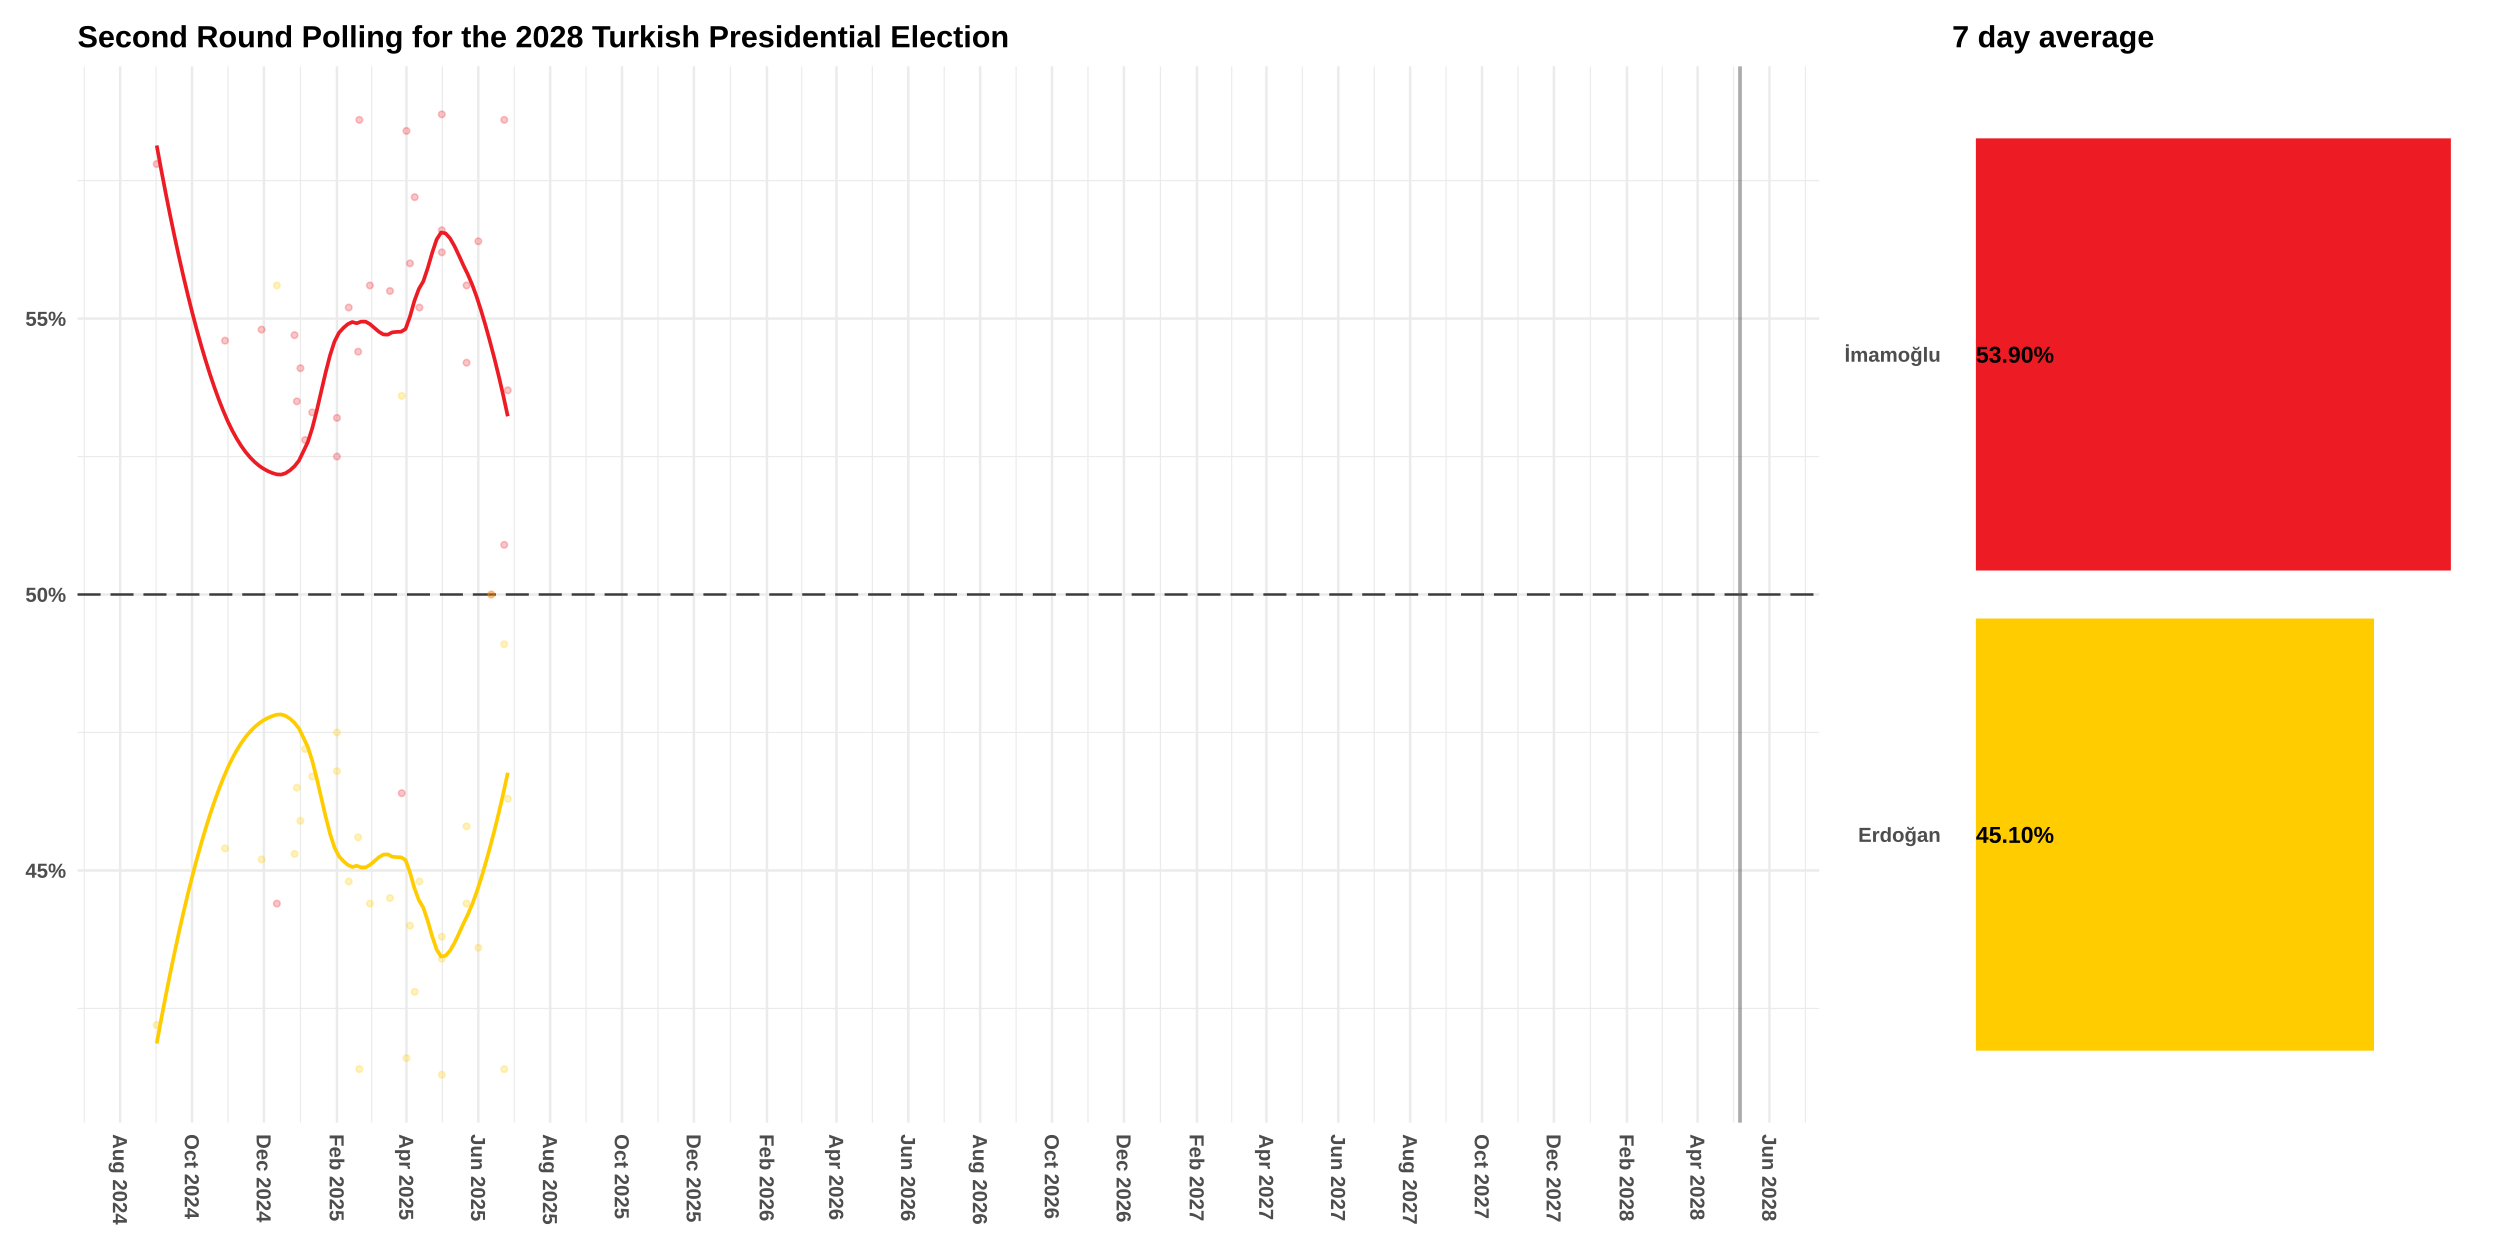
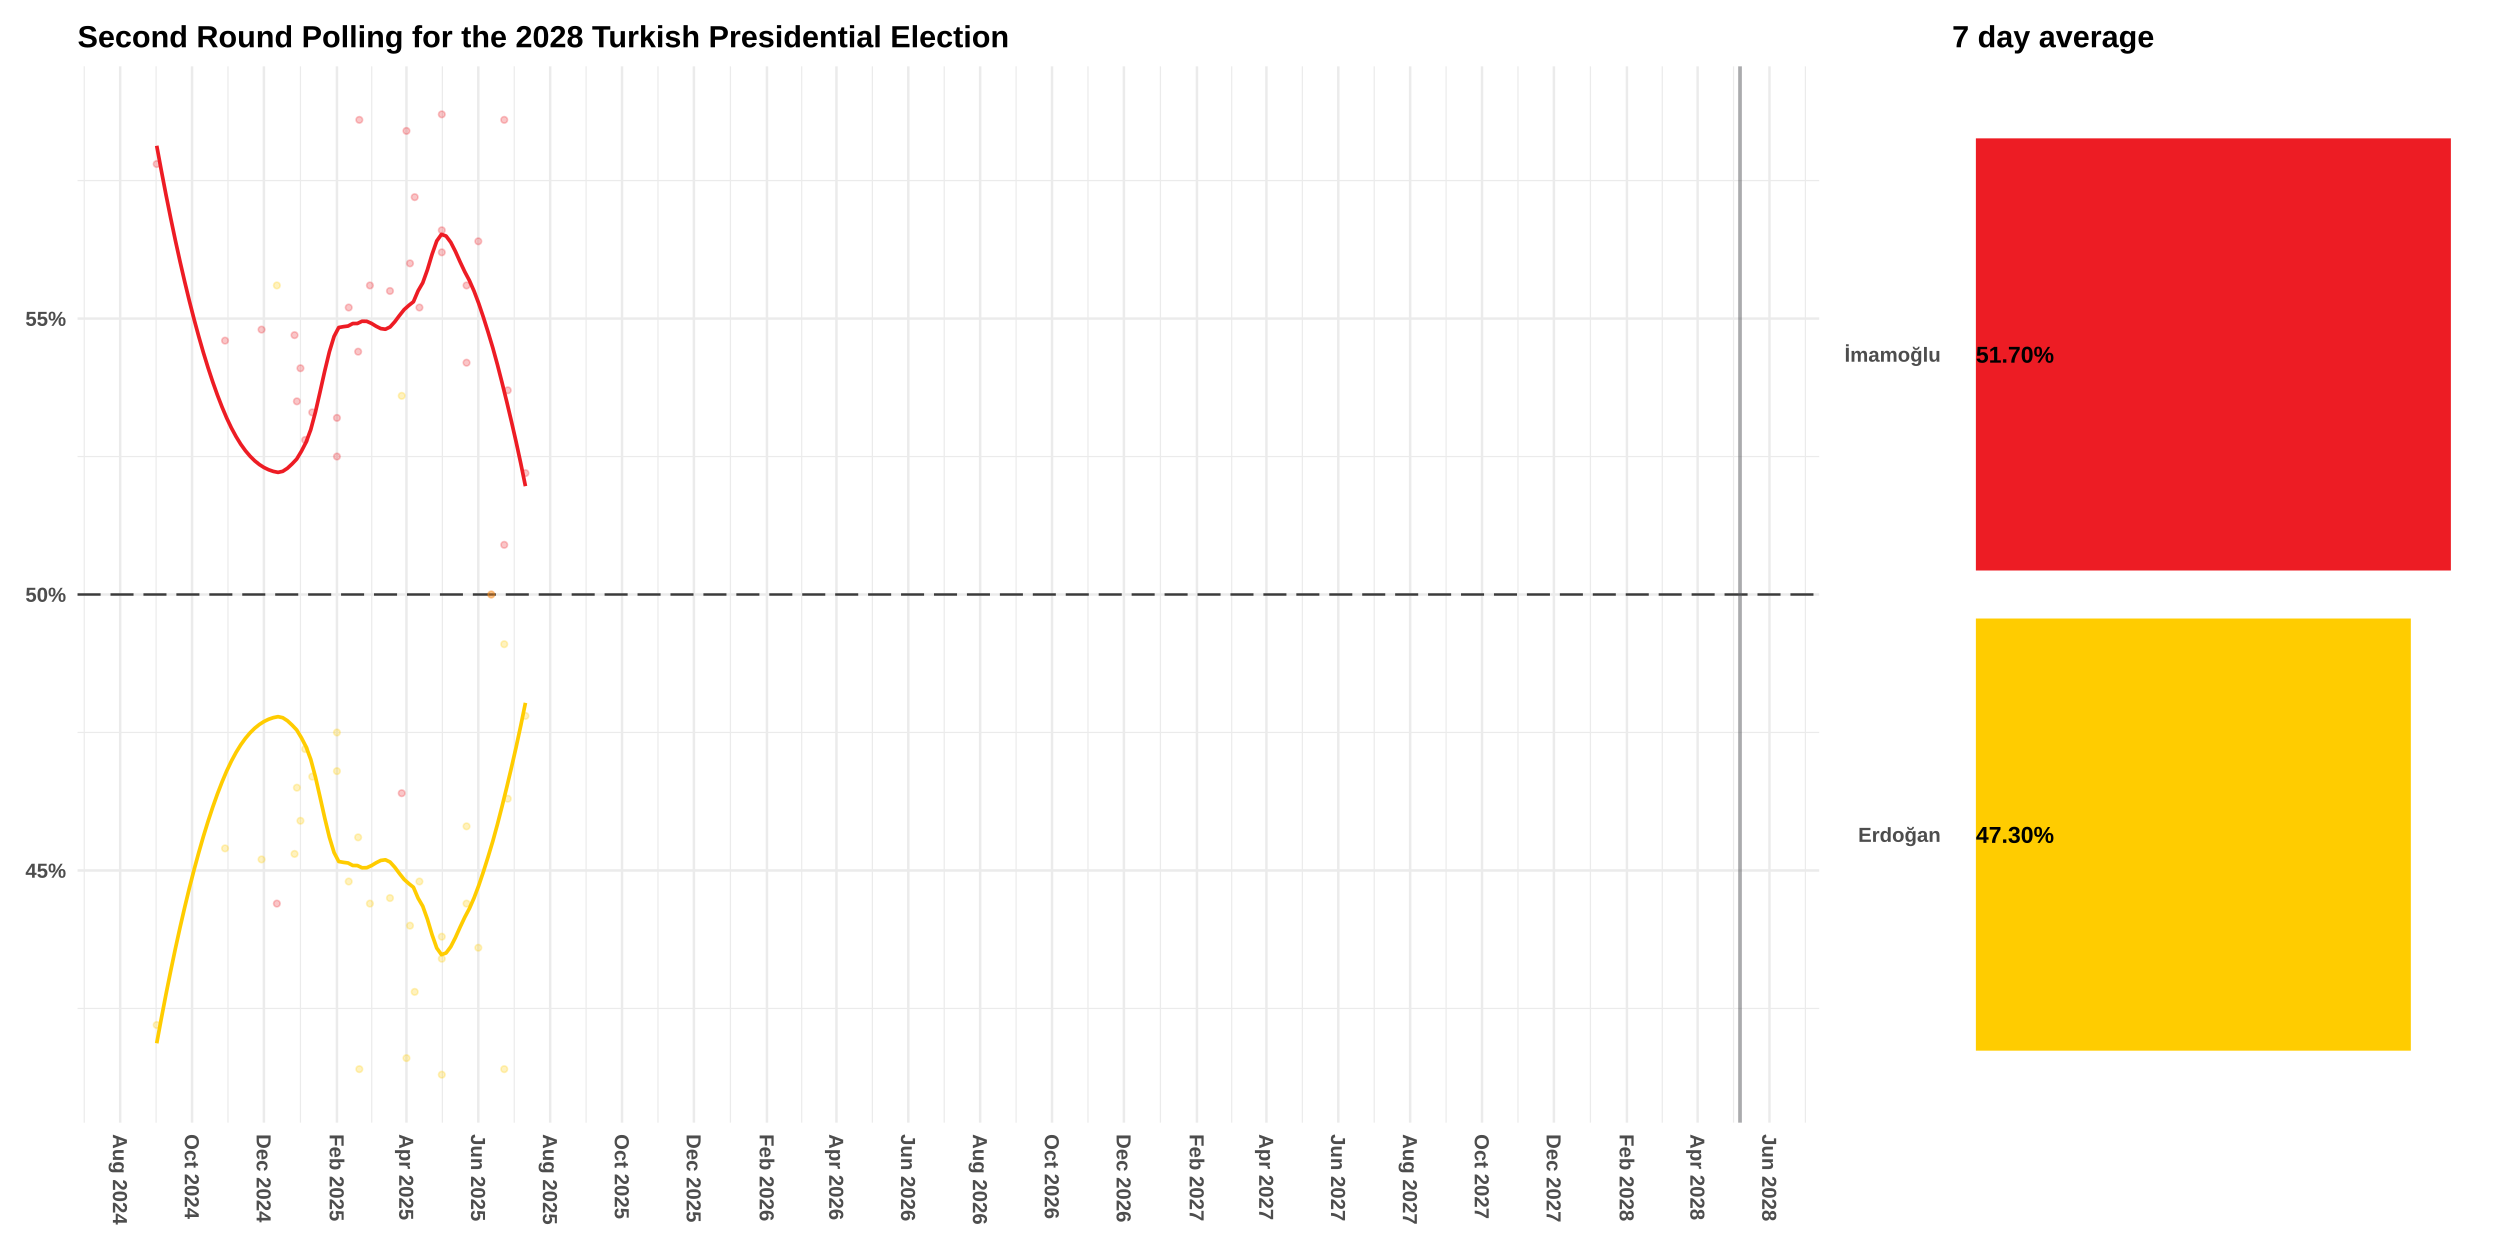
<svg xmlns="http://www.w3.org/2000/svg" width="1080.00pt" height="540.00pt" viewBox="0 0 1080.00 540.00">
  <g class="svglite">
    <defs>
      <style type="text/css">
    line, polyline, polygon, path, rect, circle {
      fill: none;
      stroke: #000000;
      stroke-linecap: round;
      stroke-linejoin: round;
      stroke-miterlimit: 10.00;
    }
    text {
      white-space: pre;
    }
    g.glyphgroup path {
      fill: inherit;
      stroke: none;
    }
  </style>
    </defs>
    <rect width="100%" height="100%" style="stroke: none; fill: #FFFFFF;" />
    <defs>
      <clipPath id="cpMC4wMHwxMDgwLjAwfDAuMDB8NTQwLjAw">
        <rect x="0.00" y="0.00" width="1080.00" height="540.00" />
      </clipPath>
    </defs>
    <g clip-path="url(#cpMC4wMHwxMDgwLjAwfDAuMDB8NTQwLjAw)">
      <rect x="0" y="0.00" width="1080.00" height="540.00" style="stroke-width: 1.07; stroke: #FFFFFF; fill: #FFFFFF;" />
    </g>
    <defs>
      <clipPath id="cpMzMuNTB8MTA2OS4wNHwyOC42Nnw0ODUuMDA=">
        <rect x="33.50" y="28.66" width="1035.54" height="456.34" />
      </clipPath>
    </defs>
    <g clip-path="url(#cpMzMuNTB8MTA2OS4wNHwyOC42Nnw0ODUuMDA=)">
</g>
    <g clip-path="url(#cpMC4wMHwxMDgwLjAwfDAuMDB8NTQwLjAw)">
</g>
    <defs>
      <clipPath id="cpNS40OHw3OTEuMzd8NS40OHw1MzQuNTI=">
        <rect x="5.48" y="5.48" width="785.89" height="529.04" />
      </clipPath>
    </defs>
    <g clip-path="url(#cpNS40OHw3OTEuMzd8NS40OHw1MzQuNTI=)">
      <rect x="5.48" y="5.48" width="785.89" height="529.04" style="stroke-width: 1.07; stroke: #FFFFFF; fill: #FFFFFF;" />
    </g>
    <g clip-path="url(#cpMC4wMHwxMDgwLjAwfDAuMDB8NTQwLjAw)">
</g>
    <defs>
      <clipPath id="cpNzkxLjM3fDEwNzQuNTJ8NS40OHw1MzQuNTI=">
        <rect x="791.37" y="5.48" width="283.15" height="529.04" />
      </clipPath>
    </defs>
    <g clip-path="url(#cpNzkxLjM3fDEwNzQuNTJ8NS40OHw1MzQuNTI=)">
      <rect x="791.37" y="5.48" width="283.15" height="529.04" style="stroke-width: 1.07; stroke: #FFFFFF; fill: #FFFFFF;" />
    </g>
    <g clip-path="url(#cpMC4wMHwxMDgwLjAwfDAuMDB8NTQwLjAw)">
</g>
    <defs>
      <clipPath id="cpMzMuNTB8Nzg1Ljg5fDI4LjY2fDQ4NS4wMA==">
        <rect x="33.50" y="28.66" width="752.39" height="456.34" />
      </clipPath>
    </defs>
    <g clip-path="url(#cpMzMuNTB8Nzg1Ljg5fDI4LjY2fDQ4NS4wMA==)">
      <rect x="33.50" y="28.66" width="752.39" height="456.34" style="stroke-width: 1.07; stroke: #FFFFFF; fill: #FFFFFF;" />
      <polyline points="33.50,435.65 785.89,435.65 " style="stroke-width: 0.53; stroke: #EBEBEB; stroke-linecap: butt;" />
      <polyline points="33.50,316.43 785.89,316.43 " style="stroke-width: 0.53; stroke: #EBEBEB; stroke-linecap: butt;" />
      <polyline points="33.50,197.22 785.89,197.22 " style="stroke-width: 0.53; stroke: #EBEBEB; stroke-linecap: butt;" />
      <polyline points="33.50,78.01 785.89,78.01 " style="stroke-width: 0.53; stroke: #EBEBEB; stroke-linecap: butt;" />
      <polyline points="36.40,485.00 36.40,28.66 " style="stroke-width: 0.53; stroke: #EBEBEB; stroke-linecap: butt;" />
      <polyline points="67.44,485.00 67.44,28.66 " style="stroke-width: 0.53; stroke: #EBEBEB; stroke-linecap: butt;" />
      <polyline points="98.49,485.00 98.49,28.66 " style="stroke-width: 0.53; stroke: #EBEBEB; stroke-linecap: butt;" />
      <polyline points="129.79,485.00 129.79,28.66 " style="stroke-width: 0.53; stroke: #EBEBEB; stroke-linecap: butt;" />
      <polyline points="160.58,485.00 160.58,28.66 " style="stroke-width: 0.53; stroke: #EBEBEB; stroke-linecap: butt;" />
      <polyline points="191.11,485.00 191.11,28.66 " style="stroke-width: 0.53; stroke: #EBEBEB; stroke-linecap: butt;" />
      <polyline points="222.16,485.00 222.16,28.66 " style="stroke-width: 0.53; stroke: #EBEBEB; stroke-linecap: butt;" />
      <polyline points="253.20,485.00 253.20,28.66 " style="stroke-width: 0.53; stroke: #EBEBEB; stroke-linecap: butt;" />
      <polyline points="284.24,485.00 284.24,28.66 " style="stroke-width: 0.53; stroke: #EBEBEB; stroke-linecap: butt;" />
      <polyline points="315.54,485.00 315.54,28.66 " style="stroke-width: 0.53; stroke: #EBEBEB; stroke-linecap: butt;" />
      <polyline points="346.33,485.00 346.33,28.66 " style="stroke-width: 0.53; stroke: #EBEBEB; stroke-linecap: butt;" />
      <polyline points="376.87,485.00 376.87,28.66 " style="stroke-width: 0.53; stroke: #EBEBEB; stroke-linecap: butt;" />
      <polyline points="407.91,485.00 407.91,28.66 " style="stroke-width: 0.53; stroke: #EBEBEB; stroke-linecap: butt;" />
      <polyline points="438.96,485.00 438.96,28.66 " style="stroke-width: 0.53; stroke: #EBEBEB; stroke-linecap: butt;" />
      <polyline points="470.00,485.00 470.00,28.66 " style="stroke-width: 0.53; stroke: #EBEBEB; stroke-linecap: butt;" />
      <polyline points="501.30,485.00 501.30,28.66 " style="stroke-width: 0.53; stroke: #EBEBEB; stroke-linecap: butt;" />
      <polyline points="532.09,485.00 532.09,28.66 " style="stroke-width: 0.53; stroke: #EBEBEB; stroke-linecap: butt;" />
      <polyline points="562.62,485.00 562.62,28.66 " style="stroke-width: 0.53; stroke: #EBEBEB; stroke-linecap: butt;" />
      <polyline points="593.67,485.00 593.67,28.66 " style="stroke-width: 0.53; stroke: #EBEBEB; stroke-linecap: butt;" />
      <polyline points="624.71,485.00 624.71,28.66 " style="stroke-width: 0.53; stroke: #EBEBEB; stroke-linecap: butt;" />
      <polyline points="655.76,485.00 655.76,28.66 " style="stroke-width: 0.53; stroke: #EBEBEB; stroke-linecap: butt;" />
      <polyline points="687.06,485.00 687.06,28.66 " style="stroke-width: 0.53; stroke: #EBEBEB; stroke-linecap: butt;" />
      <polyline points="718.10,485.00 718.10,28.66 " style="stroke-width: 0.53; stroke: #EBEBEB; stroke-linecap: butt;" />
      <polyline points="748.89,485.00 748.89,28.66 " style="stroke-width: 0.53; stroke: #EBEBEB; stroke-linecap: butt;" />
      <polyline points="779.93,485.00 779.93,28.66 " style="stroke-width: 0.53; stroke: #EBEBEB; stroke-linecap: butt;" />
      <polyline points="33.50,376.04 785.89,376.04 " style="stroke-width: 1.07; stroke: #EBEBEB; stroke-linecap: butt;" />
      <polyline points="33.50,256.83 785.89,256.83 " style="stroke-width: 1.07; stroke: #EBEBEB; stroke-linecap: butt;" />
      <polyline points="33.50,137.62 785.89,137.62 " style="stroke-width: 1.07; stroke: #EBEBEB; stroke-linecap: butt;" />
      <polyline points="51.92,485.00 51.92,28.66 " style="stroke-width: 1.07; stroke: #EBEBEB; stroke-linecap: butt;" />
      <polyline points="82.97,485.00 82.97,28.66 " style="stroke-width: 1.07; stroke: #EBEBEB; stroke-linecap: butt;" />
      <polyline points="114.01,485.00 114.01,28.66 " style="stroke-width: 1.07; stroke: #EBEBEB; stroke-linecap: butt;" />
      <polyline points="145.56,485.00 145.56,28.66 " style="stroke-width: 1.07; stroke: #EBEBEB; stroke-linecap: butt;" />
      <polyline points="175.59,485.00 175.59,28.66 " style="stroke-width: 1.07; stroke: #EBEBEB; stroke-linecap: butt;" />
      <polyline points="206.63,485.00 206.63,28.66 " style="stroke-width: 1.07; stroke: #EBEBEB; stroke-linecap: butt;" />
      <polyline points="237.68,485.00 237.68,28.66 " style="stroke-width: 1.07; stroke: #EBEBEB; stroke-linecap: butt;" />
      <polyline points="268.72,485.00 268.72,28.66 " style="stroke-width: 1.07; stroke: #EBEBEB; stroke-linecap: butt;" />
      <polyline points="299.77,485.00 299.77,28.66 " style="stroke-width: 1.07; stroke: #EBEBEB; stroke-linecap: butt;" />
      <polyline points="331.32,485.00 331.32,28.66 " style="stroke-width: 1.07; stroke: #EBEBEB; stroke-linecap: butt;" />
      <polyline points="361.35,485.00 361.35,28.66 " style="stroke-width: 1.07; stroke: #EBEBEB; stroke-linecap: butt;" />
      <polyline points="392.39,485.00 392.39,28.66 " style="stroke-width: 1.07; stroke: #EBEBEB; stroke-linecap: butt;" />
      <polyline points="423.43,485.00 423.43,28.66 " style="stroke-width: 1.07; stroke: #EBEBEB; stroke-linecap: butt;" />
      <polyline points="454.48,485.00 454.48,28.66 " style="stroke-width: 1.07; stroke: #EBEBEB; stroke-linecap: butt;" />
      <polyline points="485.52,485.00 485.52,28.66 " style="stroke-width: 1.07; stroke: #EBEBEB; stroke-linecap: butt;" />
      <polyline points="517.08,485.00 517.08,28.66 " style="stroke-width: 1.07; stroke: #EBEBEB; stroke-linecap: butt;" />
      <polyline points="547.10,485.00 547.10,28.66 " style="stroke-width: 1.07; stroke: #EBEBEB; stroke-linecap: butt;" />
      <polyline points="578.15,485.00 578.15,28.66 " style="stroke-width: 1.07; stroke: #EBEBEB; stroke-linecap: butt;" />
      <polyline points="609.19,485.00 609.19,28.66 " style="stroke-width: 1.07; stroke: #EBEBEB; stroke-linecap: butt;" />
      <polyline points="640.23,485.00 640.23,28.66 " style="stroke-width: 1.07; stroke: #EBEBEB; stroke-linecap: butt;" />
      <polyline points="671.28,485.00 671.28,28.66 " style="stroke-width: 1.07; stroke: #EBEBEB; stroke-linecap: butt;" />
      <polyline points="702.83,485.00 702.83,28.66 " style="stroke-width: 1.07; stroke: #EBEBEB; stroke-linecap: butt;" />
      <polyline points="733.37,485.00 733.37,28.66 " style="stroke-width: 1.07; stroke: #EBEBEB; stroke-linecap: butt;" />
      <polyline points="764.41,485.00 764.41,28.66 " style="stroke-width: 1.07; stroke: #EBEBEB; stroke-linecap: butt;" />
      <line x1="33.50" y1="256.83" x2="785.89" y2="256.83" style="stroke-width: 1.07; stroke: #000000; stroke-opacity: 0.75; stroke-dasharray: 9.96,4.27; stroke-linecap: butt;" />
+       <circle cx="226.99" cy="204.38" r="1.42" style="stroke-width: 0.71; stroke: #ED1C24; stroke-opacity: 0.25; fill: #ED1C24; fill-opacity: 0.25;" />
      <circle cx="219.36" cy="168.61" r="1.42" style="stroke-width: 0.71; stroke: #ED1C24; stroke-opacity: 0.25; fill: #ED1C24; fill-opacity: 0.25;" />
      <circle cx="217.83" cy="51.78" r="1.42" style="stroke-width: 0.71; stroke: #ED1C24; stroke-opacity: 0.25; fill: #ED1C24; fill-opacity: 0.25;" />
      <circle cx="217.83" cy="235.37" r="1.42" style="stroke-width: 0.71; stroke: #ED1C24; stroke-opacity: 0.25; fill: #ED1C24; fill-opacity: 0.25;" />
      <circle cx="212.23" cy="256.83" r="1.42" style="stroke-width: 0.71; stroke: #ED1C24; stroke-opacity: 0.25; fill: #ED1C24; fill-opacity: 0.25;" />
      <circle cx="206.63" cy="104.24" r="1.42" style="stroke-width: 0.71; stroke: #ED1C24; stroke-opacity: 0.25; fill: #ED1C24; fill-opacity: 0.25;" />
      <circle cx="201.55" cy="123.31" r="1.42" style="stroke-width: 0.71; stroke: #ED1C24; stroke-opacity: 0.25; fill: #ED1C24; fill-opacity: 0.25;" />
      <circle cx="201.55" cy="156.69" r="1.42" style="stroke-width: 0.71; stroke: #ED1C24; stroke-opacity: 0.25; fill: #ED1C24; fill-opacity: 0.25;" />
      <circle cx="190.86" cy="49.40" r="1.42" style="stroke-width: 0.71; stroke: #ED1C24; stroke-opacity: 0.25; fill: #ED1C24; fill-opacity: 0.25;" />
      <circle cx="190.86" cy="109.01" r="1.42" style="stroke-width: 0.71; stroke: #ED1C24; stroke-opacity: 0.25; fill: #ED1C24; fill-opacity: 0.25;" />
      <circle cx="190.86" cy="99.47" r="1.42" style="stroke-width: 0.71; stroke: #ED1C24; stroke-opacity: 0.25; fill: #ED1C24; fill-opacity: 0.25;" />
      <circle cx="181.19" cy="132.85" r="1.42" style="stroke-width: 0.71; stroke: #ED1C24; stroke-opacity: 0.25; fill: #ED1C24; fill-opacity: 0.25;" />
      <circle cx="179.15" cy="85.16" r="1.42" style="stroke-width: 0.71; stroke: #ED1C24; stroke-opacity: 0.25; fill: #ED1C24; fill-opacity: 0.25;" />
      <circle cx="177.12" cy="113.77" r="1.42" style="stroke-width: 0.71; stroke: #ED1C24; stroke-opacity: 0.25; fill: #ED1C24; fill-opacity: 0.25;" />
      <circle cx="175.59" cy="56.55" r="1.42" style="stroke-width: 0.71; stroke: #ED1C24; stroke-opacity: 0.25; fill: #ED1C24; fill-opacity: 0.25;" />
      <circle cx="173.55" cy="342.66" r="1.42" style="stroke-width: 0.71; stroke: #ED1C24; stroke-opacity: 0.25; fill: #ED1C24; fill-opacity: 0.25;" />
      <circle cx="168.47" cy="125.70" r="1.42" style="stroke-width: 0.71; stroke: #ED1C24; stroke-opacity: 0.25; fill: #ED1C24; fill-opacity: 0.25;" />
      <circle cx="159.81" cy="123.31" r="1.42" style="stroke-width: 0.71; stroke: #ED1C24; stroke-opacity: 0.25; fill: #ED1C24; fill-opacity: 0.25;" />
      <circle cx="155.23" cy="51.78" r="1.42" style="stroke-width: 0.71; stroke: #ED1C24; stroke-opacity: 0.25; fill: #ED1C24; fill-opacity: 0.25;" />
      <circle cx="154.72" cy="151.92" r="1.42" style="stroke-width: 0.71; stroke: #ED1C24; stroke-opacity: 0.25; fill: #ED1C24; fill-opacity: 0.25;" />
      <circle cx="150.65" cy="132.85" r="1.42" style="stroke-width: 0.71; stroke: #ED1C24; stroke-opacity: 0.25; fill: #ED1C24; fill-opacity: 0.25;" />
      <circle cx="145.56" cy="197.22" r="1.42" style="stroke-width: 0.71; stroke: #ED1C24; stroke-opacity: 0.25; fill: #ED1C24; fill-opacity: 0.25;" />
      <circle cx="145.56" cy="180.53" r="1.42" style="stroke-width: 0.71; stroke: #ED1C24; stroke-opacity: 0.25; fill: #ED1C24; fill-opacity: 0.25;" />
      <circle cx="134.88" cy="178.15" r="1.42" style="stroke-width: 0.71; stroke: #ED1C24; stroke-opacity: 0.25; fill: #ED1C24; fill-opacity: 0.25;" />
      <circle cx="131.82" cy="190.07" r="1.42" style="stroke-width: 0.71; stroke: #ED1C24; stroke-opacity: 0.25; fill: #ED1C24; fill-opacity: 0.25;" />
      <circle cx="129.79" cy="159.07" r="1.42" style="stroke-width: 0.71; stroke: #ED1C24; stroke-opacity: 0.25; fill: #ED1C24; fill-opacity: 0.25;" />
      <circle cx="128.26" cy="173.38" r="1.42" style="stroke-width: 0.71; stroke: #ED1C24; stroke-opacity: 0.25; fill: #ED1C24; fill-opacity: 0.25;" />
      <circle cx="127.24" cy="144.77" r="1.42" style="stroke-width: 0.71; stroke: #ED1C24; stroke-opacity: 0.25; fill: #ED1C24; fill-opacity: 0.25;" />
      <circle cx="119.61" cy="390.35" r="1.42" style="stroke-width: 0.71; stroke: #ED1C24; stroke-opacity: 0.25; fill: #ED1C24; fill-opacity: 0.25;" />
      <circle cx="112.99" cy="142.38" r="1.42" style="stroke-width: 0.71; stroke: #ED1C24; stroke-opacity: 0.25; fill: #ED1C24; fill-opacity: 0.25;" />
      <circle cx="97.22" cy="147.15" r="1.42" style="stroke-width: 0.71; stroke: #ED1C24; stroke-opacity: 0.25; fill: #ED1C24; fill-opacity: 0.25;" />
      <circle cx="67.70" cy="70.86" r="1.42" style="stroke-width: 0.71; stroke: #ED1C24; stroke-opacity: 0.25; fill: #ED1C24; fill-opacity: 0.25;" />
+       <circle cx="226.99" cy="309.28" r="1.42" style="stroke-width: 0.71; stroke: #FFCC00; stroke-opacity: 0.25; fill: #FFCC00; fill-opacity: 0.25;" />
      <circle cx="219.36" cy="345.05" r="1.42" style="stroke-width: 0.71; stroke: #FFCC00; stroke-opacity: 0.25; fill: #FFCC00; fill-opacity: 0.25;" />
      <circle cx="217.83" cy="461.87" r="1.42" style="stroke-width: 0.71; stroke: #FFCC00; stroke-opacity: 0.25; fill: #FFCC00; fill-opacity: 0.25;" />
      <circle cx="217.83" cy="278.29" r="1.42" style="stroke-width: 0.71; stroke: #FFCC00; stroke-opacity: 0.25; fill: #FFCC00; fill-opacity: 0.25;" />
      <circle cx="212.23" cy="256.83" r="1.42" style="stroke-width: 0.71; stroke: #FFCC00; stroke-opacity: 0.25; fill: #FFCC00; fill-opacity: 0.25;" />
      <circle cx="206.63" cy="409.42" r="1.42" style="stroke-width: 0.71; stroke: #FFCC00; stroke-opacity: 0.25; fill: #FFCC00; fill-opacity: 0.25;" />
      <circle cx="201.55" cy="390.35" r="1.42" style="stroke-width: 0.71; stroke: #FFCC00; stroke-opacity: 0.25; fill: #FFCC00; fill-opacity: 0.25;" />
      <circle cx="201.55" cy="356.97" r="1.42" style="stroke-width: 0.71; stroke: #FFCC00; stroke-opacity: 0.25; fill: #FFCC00; fill-opacity: 0.25;" />
      <circle cx="190.86" cy="464.26" r="1.42" style="stroke-width: 0.71; stroke: #FFCC00; stroke-opacity: 0.25; fill: #FFCC00; fill-opacity: 0.25;" />
      <circle cx="190.86" cy="404.65" r="1.42" style="stroke-width: 0.71; stroke: #FFCC00; stroke-opacity: 0.25; fill: #FFCC00; fill-opacity: 0.25;" />
      <circle cx="190.86" cy="414.19" r="1.42" style="stroke-width: 0.71; stroke: #FFCC00; stroke-opacity: 0.25; fill: #FFCC00; fill-opacity: 0.25;" />
      <circle cx="181.19" cy="380.81" r="1.42" style="stroke-width: 0.71; stroke: #FFCC00; stroke-opacity: 0.25; fill: #FFCC00; fill-opacity: 0.25;" />
      <circle cx="179.15" cy="428.49" r="1.42" style="stroke-width: 0.71; stroke: #FFCC00; stroke-opacity: 0.25; fill: #FFCC00; fill-opacity: 0.25;" />
      <circle cx="177.12" cy="399.88" r="1.42" style="stroke-width: 0.71; stroke: #FFCC00; stroke-opacity: 0.25; fill: #FFCC00; fill-opacity: 0.25;" />
      <circle cx="175.59" cy="457.10" r="1.42" style="stroke-width: 0.71; stroke: #FFCC00; stroke-opacity: 0.25; fill: #FFCC00; fill-opacity: 0.25;" />
      <circle cx="173.55" cy="171.00" r="1.42" style="stroke-width: 0.71; stroke: #FFCC00; stroke-opacity: 0.25; fill: #FFCC00; fill-opacity: 0.25;" />
      <circle cx="168.47" cy="387.96" r="1.42" style="stroke-width: 0.71; stroke: #FFCC00; stroke-opacity: 0.25; fill: #FFCC00; fill-opacity: 0.25;" />
      <circle cx="159.81" cy="390.35" r="1.42" style="stroke-width: 0.71; stroke: #FFCC00; stroke-opacity: 0.25; fill: #FFCC00; fill-opacity: 0.25;" />
      <circle cx="155.23" cy="461.87" r="1.42" style="stroke-width: 0.71; stroke: #FFCC00; stroke-opacity: 0.25; fill: #FFCC00; fill-opacity: 0.25;" />
      <circle cx="154.72" cy="361.74" r="1.42" style="stroke-width: 0.71; stroke: #FFCC00; stroke-opacity: 0.25; fill: #FFCC00; fill-opacity: 0.25;" />
      <circle cx="150.65" cy="380.81" r="1.42" style="stroke-width: 0.71; stroke: #FFCC00; stroke-opacity: 0.25; fill: #FFCC00; fill-opacity: 0.25;" />
      <circle cx="145.56" cy="316.43" r="1.42" style="stroke-width: 0.71; stroke: #FFCC00; stroke-opacity: 0.25; fill: #FFCC00; fill-opacity: 0.25;" />
      <circle cx="145.56" cy="333.12" r="1.42" style="stroke-width: 0.71; stroke: #FFCC00; stroke-opacity: 0.25; fill: #FFCC00; fill-opacity: 0.25;" />
      <circle cx="134.88" cy="335.51" r="1.42" style="stroke-width: 0.71; stroke: #FFCC00; stroke-opacity: 0.25; fill: #FFCC00; fill-opacity: 0.25;" />
      <circle cx="131.82" cy="323.59" r="1.42" style="stroke-width: 0.71; stroke: #FFCC00; stroke-opacity: 0.25; fill: #FFCC00; fill-opacity: 0.25;" />
      <circle cx="129.79" cy="354.58" r="1.42" style="stroke-width: 0.71; stroke: #FFCC00; stroke-opacity: 0.25; fill: #FFCC00; fill-opacity: 0.25;" />
      <circle cx="128.26" cy="340.28" r="1.42" style="stroke-width: 0.71; stroke: #FFCC00; stroke-opacity: 0.25; fill: #FFCC00; fill-opacity: 0.25;" />
      <circle cx="127.24" cy="368.89" r="1.42" style="stroke-width: 0.71; stroke: #FFCC00; stroke-opacity: 0.25; fill: #FFCC00; fill-opacity: 0.25;" />
      <circle cx="119.61" cy="123.31" r="1.42" style="stroke-width: 0.71; stroke: #FFCC00; stroke-opacity: 0.25; fill: #FFCC00; fill-opacity: 0.25;" />
      <circle cx="112.99" cy="371.27" r="1.42" style="stroke-width: 0.71; stroke: #FFCC00; stroke-opacity: 0.25; fill: #FFCC00; fill-opacity: 0.25;" />
      <circle cx="97.22" cy="366.50" r="1.42" style="stroke-width: 0.71; stroke: #FFCC00; stroke-opacity: 0.25; fill: #FFCC00; fill-opacity: 0.25;" />
      <circle cx="67.70" cy="442.80" r="1.42" style="stroke-width: 0.71; stroke: #FFCC00; stroke-opacity: 0.25; fill: #FFCC00; fill-opacity: 0.25;" />
-       <polyline points="67.70,62.85 69.62,73.22 71.54,83.21 73.46,92.82 75.38,102.04 77.30,110.88 79.22,119.34 81.14,127.40 83.06,135.07 84.98,142.34 86.90,149.22 88.82,155.70 90.74,161.78 92.66,167.46 94.58,172.73 96.50,177.59 98.41,182.03 100.33,185.99 102.25,189.50 104.17,192.58 106.09,195.26 108.01,197.55 109.93,199.50 111.85,201.13 113.77,202.45 115.69,203.51 117.61,204.32 119.53,204.91 121.45,205.03 123.37,204.41 125.29,203.17 127.21,201.43 129.13,199.01 131.05,195.04 132.97,190.98 134.89,185.01 136.81,177.52 138.73,169.26 140.65,161.01 142.57,153.52 144.49,147.56 146.41,143.79 148.33,141.67 150.25,140.02 152.17,139.11 154.09,139.65 156.01,138.94 157.93,138.94 159.85,140.03 161.77,141.67 163.69,143.32 165.61,144.47 167.52,144.57 169.44,143.57 171.36,143.38 173.28,143.30 175.20,142.13 177.12,136.71 179.04,129.93 180.96,124.78 182.88,121.52 184.80,115.76 186.72,109.13 188.64,103.42 190.56,100.44 192.48,100.81 194.40,102.94 196.32,106.28 198.24,110.33 200.16,114.56 202.08,118.52 204.00,122.99 205.92,128.24 207.84,134.17 209.76,140.67 211.68,147.61 213.60,154.92 215.52,162.71 217.44,171.00 219.36,179.83 " style="stroke-width: 1.60; stroke: #ED1C24; stroke-linecap: butt;" />
-       <polyline points="67.70,450.81 69.62,440.44 71.54,430.45 73.46,420.84 75.38,411.61 77.30,402.77 79.22,394.32 81.14,386.26 83.06,378.59 84.98,371.31 86.90,364.44 88.82,357.96 90.74,351.88 92.66,346.20 94.58,340.93 96.50,336.06 98.41,331.63 100.33,327.66 102.25,324.15 104.17,321.08 106.09,318.40 108.01,316.10 109.93,314.15 111.85,312.53 113.77,311.20 115.69,310.15 117.61,309.34 119.53,308.74 121.45,308.63 123.37,309.25 125.29,310.48 127.21,312.23 129.13,314.65 131.05,318.62 132.97,322.67 134.89,328.65 136.81,336.14 138.73,344.39 140.65,352.64 142.57,360.13 144.49,366.10 146.41,369.87 148.33,371.98 150.25,373.63 152.17,374.55 154.09,374.00 156.01,374.72 157.93,374.72 159.85,373.63 161.77,371.99 163.69,370.33 165.61,369.19 167.52,369.08 169.44,370.09 171.36,370.27 173.28,370.36 175.20,371.53 177.12,376.95 179.04,383.73 180.96,388.87 182.88,392.13 184.80,397.90 186.72,404.53 188.64,410.23 190.56,413.21 192.48,412.85 194.40,410.72 196.32,407.37 198.24,403.33 200.16,399.10 202.08,395.13 204.00,390.67 205.92,385.42 207.84,379.48 209.76,372.99 211.68,366.05 213.60,358.73 215.52,350.95 217.44,342.66 219.36,333.83 " style="stroke-width: 1.60; stroke: #FFCC00; stroke-linecap: butt;" />
+       <polyline points="67.70,62.97 69.72,73.82 71.73,84.26 73.75,94.27 75.76,103.85 77.78,113.01 79.80,121.74 81.81,130.03 83.83,137.89 85.85,145.32 87.86,152.31 89.88,158.86 91.90,164.97 93.91,170.63 95.93,175.85 97.94,180.62 99.96,184.87 101.98,188.61 103.99,191.88 106.01,194.69 108.03,197.07 110.04,199.07 112.06,200.69 114.08,201.98 116.09,202.95 118.11,203.65 120.12,204.06 122.14,203.61 124.16,202.30 126.17,200.43 128.19,198.30 130.21,194.93 132.22,191.04 134.24,185.62 136.26,178.04 138.27,169.27 140.29,160.25 142.30,151.95 144.32,145.33 146.34,141.48 148.35,141.12 150.37,140.85 152.39,139.77 154.40,139.74 156.42,138.77 158.44,138.81 160.45,139.70 162.47,140.93 164.48,141.95 166.50,142.23 168.52,141.25 170.53,139.02 172.55,136.31 174.57,133.77 176.58,131.96 178.60,130.36 180.62,125.63 182.63,122.17 184.65,116.53 186.66,109.84 188.68,104.09 190.70,101.26 192.71,101.97 194.73,104.68 196.75,108.64 198.76,113.13 200.78,117.41 202.80,121.22 204.81,125.80 206.83,131.15 208.84,137.11 210.86,143.51 212.88,150.22 214.89,157.54 216.91,165.41 218.93,173.60 220.94,182.06 222.96,190.89 224.97,200.18 226.99,210.02 " style="stroke-width: 1.60; stroke: #ED1C24; stroke-linecap: butt;" />
+       <polyline points="67.70,450.69 69.72,439.83 71.73,429.40 73.75,419.39 75.76,409.81 77.78,400.65 79.80,391.92 81.81,383.62 83.83,375.76 85.85,368.34 87.86,361.35 89.88,354.80 91.90,348.69 93.91,343.02 95.93,337.80 97.94,333.04 99.96,328.79 101.98,325.04 103.99,321.78 106.01,318.97 108.03,316.58 110.04,314.59 112.06,312.97 114.08,311.68 116.09,310.70 118.11,310.01 120.12,309.60 122.14,310.05 124.16,311.36 126.17,313.22 128.19,315.36 130.21,318.73 132.22,322.62 134.24,328.04 136.26,335.62 138.27,344.39 140.29,353.41 142.30,361.70 144.32,368.32 146.34,372.17 148.35,372.54 150.37,372.81 152.39,373.89 154.40,373.92 156.42,374.89 158.44,374.85 160.45,373.95 162.47,372.73 164.48,371.71 166.50,371.43 168.52,372.41 170.53,374.64 172.55,377.35 174.57,379.89 176.58,381.69 178.60,383.30 180.62,388.03 182.63,391.48 184.65,397.13 186.66,403.82 188.68,409.57 190.70,412.39 192.71,411.68 194.73,408.98 196.75,405.02 198.76,400.53 200.78,396.25 202.80,392.44 204.81,387.86 206.83,382.50 208.84,376.54 210.86,370.14 212.88,363.44 214.89,356.11 216.91,348.25 218.93,340.05 220.94,331.59 222.96,322.77 224.97,313.48 226.99,303.63 " style="stroke-width: 1.60; stroke: #FFCC00; stroke-linecap: butt;" />
      <line x1="751.69" y1="485.00" x2="751.69" y2="28.66" style="stroke-width: 1.60; stroke: #56595C; stroke-opacity: 0.50; stroke-linecap: butt;" />
    </g>
    <g clip-path="url(#cpMC4wMHwxMDgwLjAwfDAuMDB8NTQwLjAw)">
      <text x="28.57" y="379.19" text-anchor="end" style="font-size: 8.80px; font-weight: bold;fill: #4D4D4D; font-family: &quot;Arial&quot;;" textLength="17.61px" lengthAdjust="spacingAndGlyphs">45%</text>
      <text x="28.57" y="259.98" text-anchor="end" style="font-size: 8.80px; font-weight: bold;fill: #4D4D4D; font-family: &quot;Arial&quot;;" textLength="17.61px" lengthAdjust="spacingAndGlyphs">50%</text>
      <text x="28.57" y="140.77" text-anchor="end" style="font-size: 8.80px; font-weight: bold;fill: #4D4D4D; font-family: &quot;Arial&quot;;" textLength="17.61px" lengthAdjust="spacingAndGlyphs">55%</text>
      <text transform="translate(48.77,489.93) rotate(-270)" style="font-size: 8.80px; font-weight: bold;fill: #4D4D4D; font-family: &quot;Arial&quot;;" textLength="39.11px" lengthAdjust="spacingAndGlyphs">Aug 2024</text>
      <text transform="translate(79.82,489.93) rotate(-270)" style="font-size: 8.80px; font-weight: bold;fill: #4D4D4D; font-family: &quot;Arial&quot;;" textLength="36.66px" lengthAdjust="spacingAndGlyphs">Oct 2024</text>
      <text transform="translate(110.86,489.93) rotate(-270)" style="font-size: 8.80px; font-weight: bold;fill: #4D4D4D; font-family: &quot;Arial&quot;;" textLength="38.14px" lengthAdjust="spacingAndGlyphs">Dec 2024</text>
      <text transform="translate(142.41,489.93) rotate(-270)" style="font-size: 8.80px; font-weight: bold;fill: #4D4D4D; font-family: &quot;Arial&quot;;" textLength="37.64px" lengthAdjust="spacingAndGlyphs">Feb 2025</text>
      <text transform="translate(172.44,489.93) rotate(-270)" style="font-size: 8.80px; font-weight: bold;fill: #4D4D4D; font-family: &quot;Arial&quot;;" textLength="37.16px" lengthAdjust="spacingAndGlyphs">Apr 2025</text>
      <text transform="translate(203.48,489.93) rotate(-270)" style="font-size: 8.80px; font-weight: bold;fill: #4D4D4D; font-family: &quot;Arial&quot;;" textLength="37.64px" lengthAdjust="spacingAndGlyphs">Jun 2025</text>
      <text transform="translate(234.53,489.93) rotate(-270)" style="font-size: 8.80px; font-weight: bold;fill: #4D4D4D; font-family: &quot;Arial&quot;;" textLength="39.11px" lengthAdjust="spacingAndGlyphs">Aug 2025</text>
      <text transform="translate(265.57,489.93) rotate(-270)" style="font-size: 8.80px; font-weight: bold;fill: #4D4D4D; font-family: &quot;Arial&quot;;" textLength="36.66px" lengthAdjust="spacingAndGlyphs">Oct 2025</text>
      <text transform="translate(296.62,489.93) rotate(-270)" style="font-size: 8.80px; font-weight: bold;fill: #4D4D4D; font-family: &quot;Arial&quot;;" textLength="38.14px" lengthAdjust="spacingAndGlyphs">Dec 2025</text>
      <text transform="translate(328.17,489.93) rotate(-270)" style="font-size: 8.80px; font-weight: bold;fill: #4D4D4D; font-family: &quot;Arial&quot;;" textLength="37.64px" lengthAdjust="spacingAndGlyphs">Feb 2026</text>
      <text transform="translate(358.20,489.93) rotate(-270)" style="font-size: 8.80px; font-weight: bold;fill: #4D4D4D; font-family: &quot;Arial&quot;;" textLength="37.16px" lengthAdjust="spacingAndGlyphs">Apr 2026</text>
      <text transform="translate(389.24,489.93) rotate(-270)" style="font-size: 8.80px; font-weight: bold;fill: #4D4D4D; font-family: &quot;Arial&quot;;" textLength="37.64px" lengthAdjust="spacingAndGlyphs">Jun 2026</text>
      <text transform="translate(420.28,489.93) rotate(-270)" style="font-size: 8.80px; font-weight: bold;fill: #4D4D4D; font-family: &quot;Arial&quot;;" textLength="39.11px" lengthAdjust="spacingAndGlyphs">Aug 2026</text>
      <text transform="translate(451.33,489.93) rotate(-270)" style="font-size: 8.80px; font-weight: bold;fill: #4D4D4D; font-family: &quot;Arial&quot;;" textLength="36.66px" lengthAdjust="spacingAndGlyphs">Oct 2026</text>
      <text transform="translate(482.37,489.93) rotate(-270)" style="font-size: 8.80px; font-weight: bold;fill: #4D4D4D; font-family: &quot;Arial&quot;;" textLength="38.14px" lengthAdjust="spacingAndGlyphs">Dec 2026</text>
      <text transform="translate(513.93,489.93) rotate(-270)" style="font-size: 8.80px; font-weight: bold;fill: #4D4D4D; font-family: &quot;Arial&quot;;" textLength="37.64px" lengthAdjust="spacingAndGlyphs">Feb 2027</text>
      <text transform="translate(543.95,489.93) rotate(-270)" style="font-size: 8.80px; font-weight: bold;fill: #4D4D4D; font-family: &quot;Arial&quot;;" textLength="37.16px" lengthAdjust="spacingAndGlyphs">Apr 2027</text>
      <text transform="translate(575.00,489.93) rotate(-270)" style="font-size: 8.80px; font-weight: bold;fill: #4D4D4D; font-family: &quot;Arial&quot;;" textLength="37.64px" lengthAdjust="spacingAndGlyphs">Jun 2027</text>
      <text transform="translate(606.04,489.93) rotate(-270)" style="font-size: 8.80px; font-weight: bold;fill: #4D4D4D; font-family: &quot;Arial&quot;;" textLength="39.11px" lengthAdjust="spacingAndGlyphs">Aug 2027</text>
      <text transform="translate(637.08,489.93) rotate(-270)" style="font-size: 8.80px; font-weight: bold;fill: #4D4D4D; font-family: &quot;Arial&quot;;" textLength="36.66px" lengthAdjust="spacingAndGlyphs">Oct 2027</text>
      <text transform="translate(668.13,489.93) rotate(-270)" style="font-size: 8.80px; font-weight: bold;fill: #4D4D4D; font-family: &quot;Arial&quot;;" textLength="38.14px" lengthAdjust="spacingAndGlyphs">Dec 2027</text>
      <text transform="translate(699.68,489.93) rotate(-270)" style="font-size: 8.80px; font-weight: bold;fill: #4D4D4D; font-family: &quot;Arial&quot;;" textLength="37.64px" lengthAdjust="spacingAndGlyphs">Feb 2028</text>
      <text transform="translate(730.22,489.93) rotate(-270)" style="font-size: 8.80px; font-weight: bold;fill: #4D4D4D; font-family: &quot;Arial&quot;;" textLength="37.16px" lengthAdjust="spacingAndGlyphs">Apr 2028</text>
      <text transform="translate(761.26,489.93) rotate(-270)" style="font-size: 8.80px; font-weight: bold;fill: #4D4D4D; font-family: &quot;Arial&quot;;" textLength="37.64px" lengthAdjust="spacingAndGlyphs">Jun 2028</text>
      <text x="33.50" y="20.41" style="font-size: 13.20px; font-weight: bold; font-family: &quot;Arial&quot;;" textLength="401.94px" lengthAdjust="spacingAndGlyphs">Second Round Polling for the 2028 Turkish Presidential Election</text>
    </g>
    <defs>
      <clipPath id="cpODQzLjMyfDEwNjkuMDR8MjguNjZ8NDg1LjAw">
        <rect x="843.32" y="28.66" width="225.72" height="456.34" />
      </clipPath>
    </defs>
    <g clip-path="url(#cpODQzLjMyfDEwNjkuMDR8MjguNjZ8NDg1LjAw)">
      <rect x="843.32" y="28.66" width="225.72" height="456.34" style="stroke-width: 1.07; stroke: #FFFFFF; fill: #FFFFFF;" />
      <rect x="853.58" y="59.77" width="205.20" height="186.69" style="stroke-width: 1.07; stroke: none; stroke-linecap: butt; stroke-linejoin: miter; fill: #ED1C24;" />
-       <rect x="853.58" y="267.20" width="172.00" height="186.69" style="stroke-width: 1.07; stroke: none; stroke-linecap: butt; stroke-linejoin: miter; fill: #FFCC00;" />
-       <text x="853.58" y="156.68" style="font-size: 9.96px; font-weight: bold; font-family: &quot;Arial&quot;;" textLength="33.73px" lengthAdjust="spacingAndGlyphs">53.90%</text>
-       <text x="853.58" y="364.11" style="font-size: 9.96px; font-weight: bold; font-family: &quot;Arial&quot;;" textLength="33.73px" lengthAdjust="spacingAndGlyphs">45.10%</text>
+       <rect x="853.58" y="267.20" width="187.90" height="186.69" style="stroke-width: 1.07; stroke: none; stroke-linecap: butt; stroke-linejoin: miter; fill: #FFCC00;" />
+       <text x="853.58" y="156.68" style="font-size: 9.96px; font-weight: bold; font-family: &quot;Arial&quot;;" textLength="33.73px" lengthAdjust="spacingAndGlyphs">51.70%</text>
+       <text x="853.58" y="364.11" style="font-size: 9.96px; font-weight: bold; font-family: &quot;Arial&quot;;" textLength="33.73px" lengthAdjust="spacingAndGlyphs">47.30%</text>
    </g>
    <g clip-path="url(#cpMC4wMHwxMDgwLjAwfDAuMDB8NTQwLjAw)">
      <text x="838.39" y="363.69" text-anchor="end" style="font-size: 8.80px; font-weight: bold;fill: #4D4D4D; font-family: &quot;Arial&quot;;" textLength="35.69px" lengthAdjust="spacingAndGlyphs">Erdoğan</text>
      <text x="838.39" y="156.26" text-anchor="end" style="font-size: 8.80px; font-weight: bold;fill: #4D4D4D; font-family: &quot;Arial&quot;;" textLength="41.55px" lengthAdjust="spacingAndGlyphs">İmamoğlu</text>
      <text x="843.32" y="20.41" style="font-size: 13.20px; font-weight: bold; font-family: &quot;Arial&quot;;" textLength="87.19px" lengthAdjust="spacingAndGlyphs">7 day average</text>
    </g>
  </g>
</svg>
